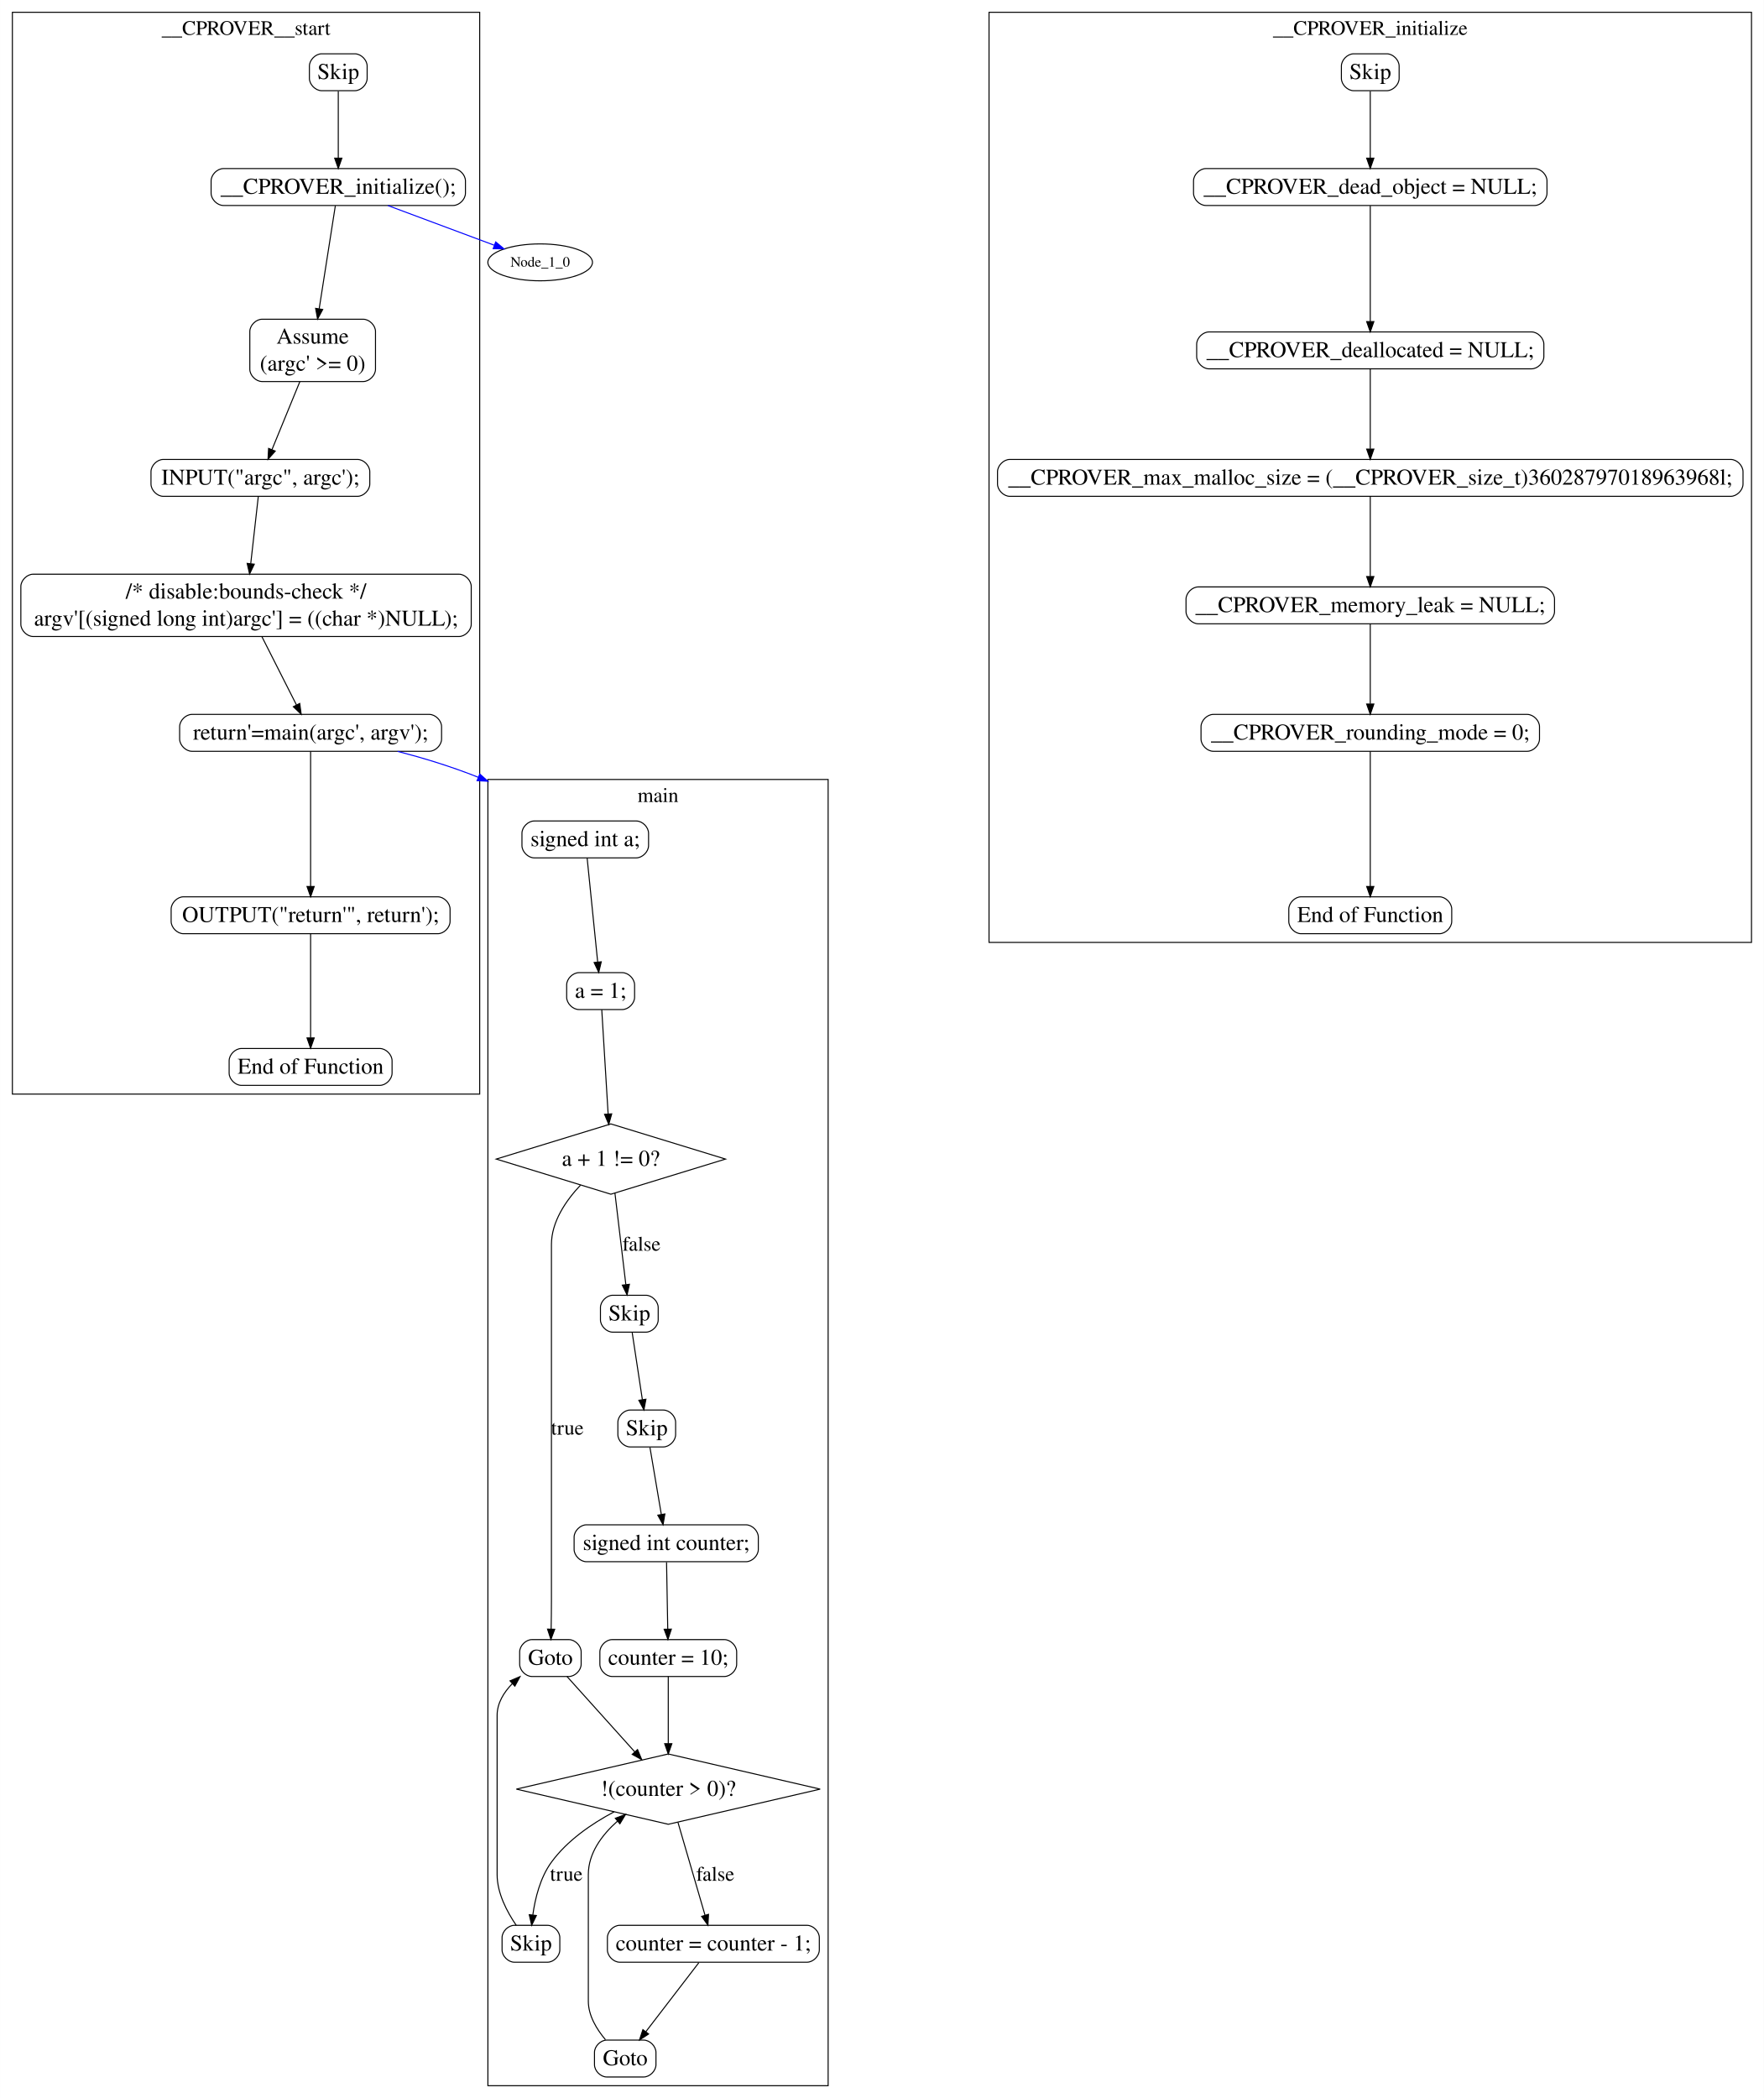
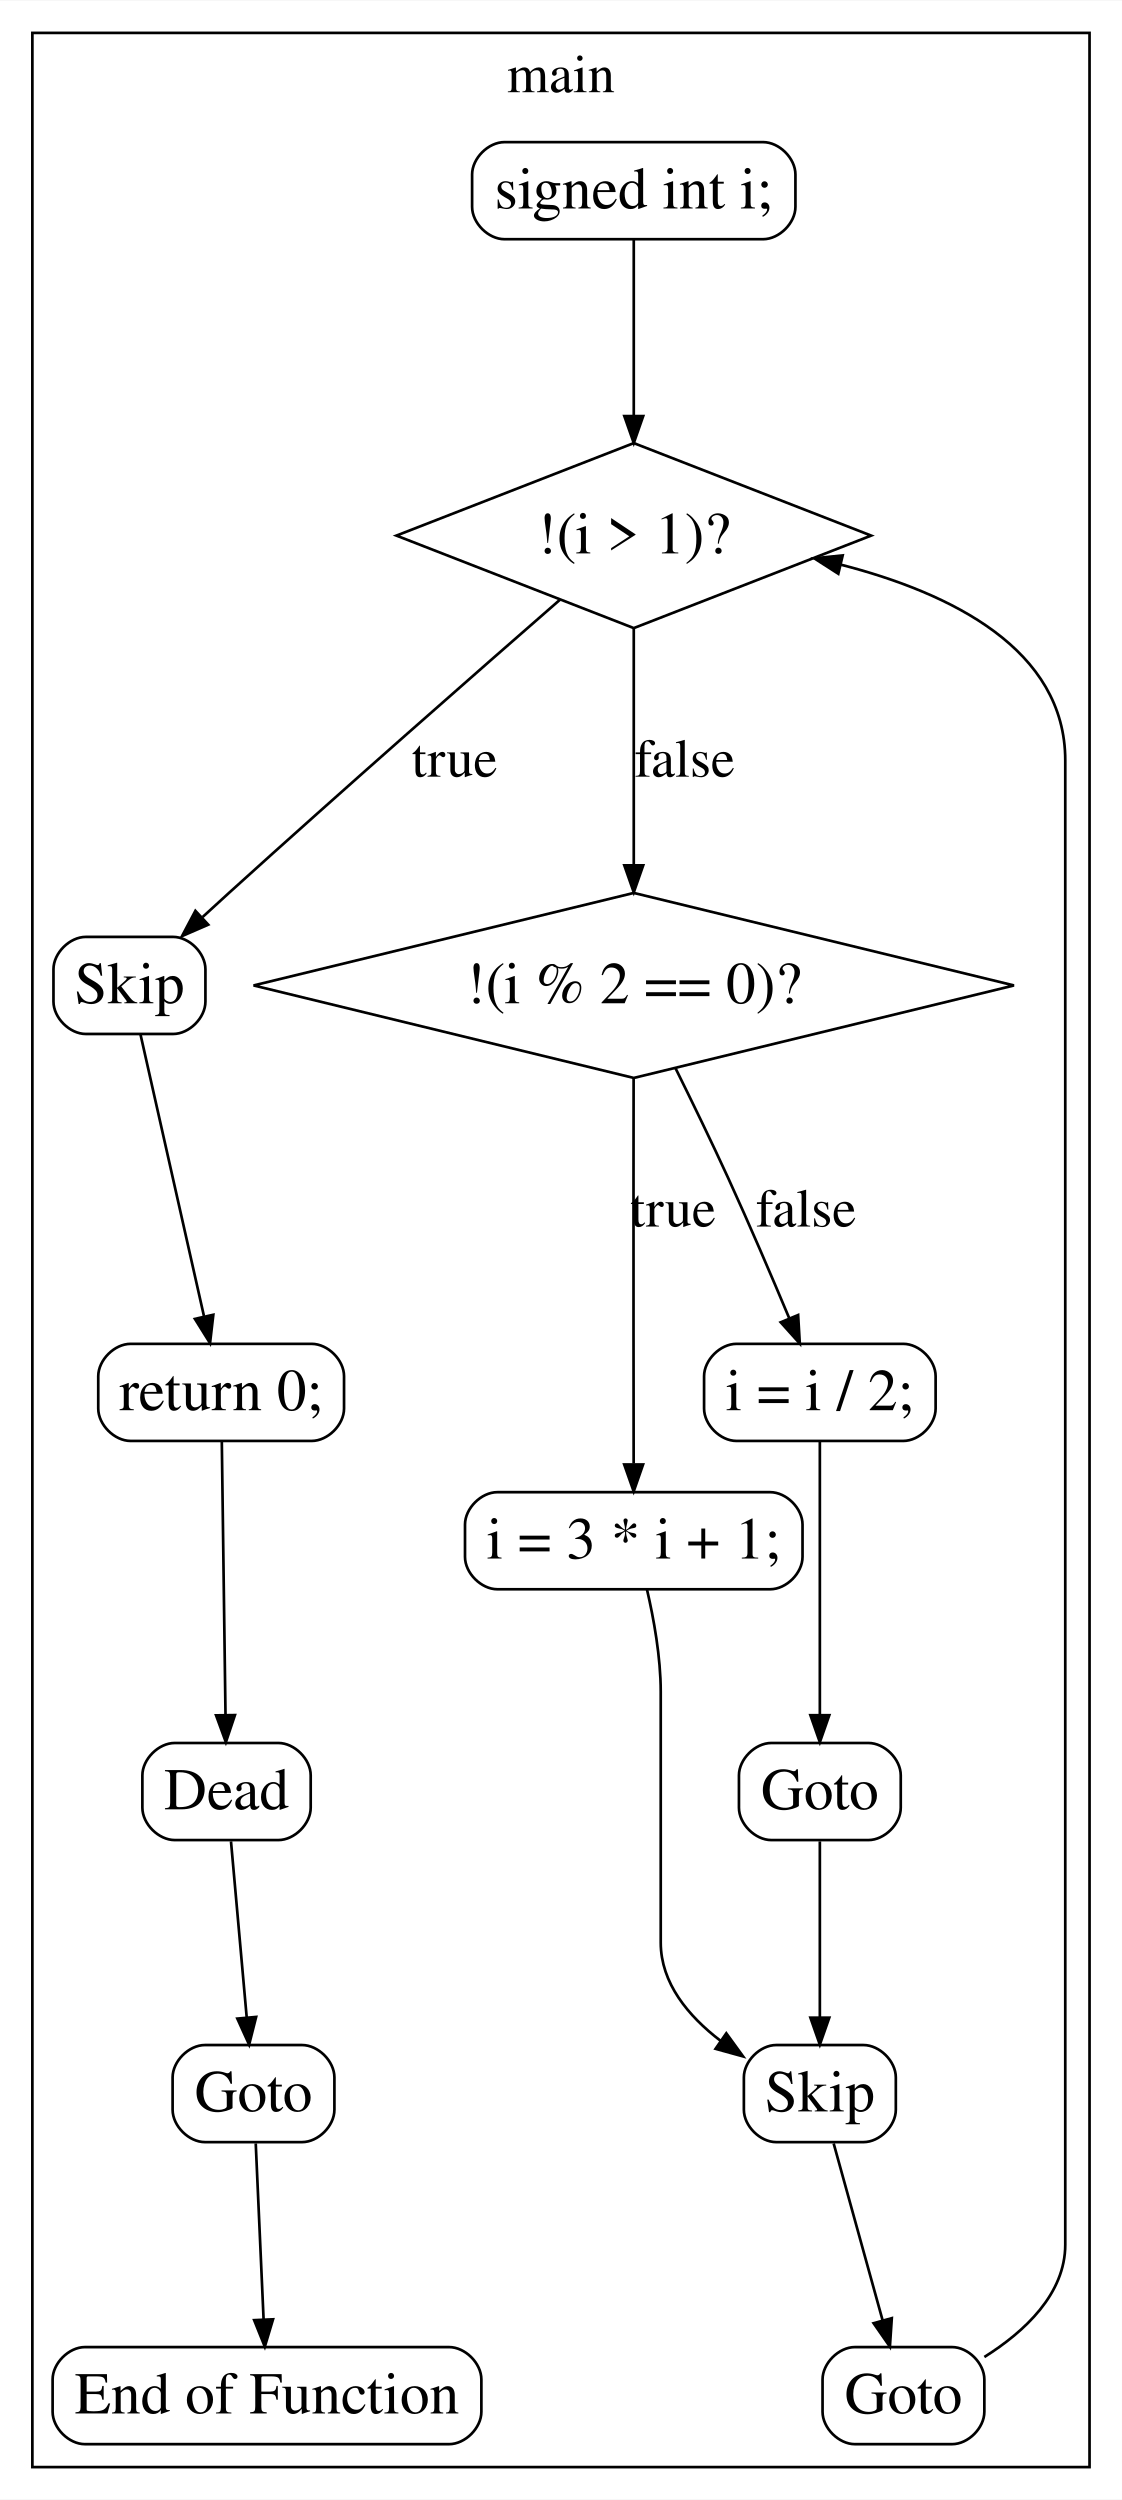
- <svg xmlns="http://www.w3.org/2000/svg" width="1721pt" height="2047pt" viewBox="0.00 0.00 1721.00 2047.20">
-   <g id="graph0" class="graph" transform="scale(1 1) rotate(0) translate(4 2043.2)">
-     <polygon fill="#ffffff" stroke="transparent" points="-4,4 -4,-2043.2 1717,-2043.2 1717,4 -4,4" />
+ <svg xmlns="http://www.w3.org/2000/svg" width="416pt" height="927pt" viewBox="0.00 0.00 416.00 926.60">
+   <g id="graph0" class="graph" transform="scale(1 1) rotate(0) translate(4 922.6)">
+     <polygon fill="#ffffff" stroke="transparent" points="-4,4 -4,-922.6 412,-922.6 412,4 -4,4" />
    <g id="clust1" class="cluster">
-       <polygon fill="none" stroke="#000000" points="472,-8 472,-1282.6 804,-1282.6 804,-8 472,-8" />
-       <text text-anchor="middle" x="638" y="-1260.6" font-family="Times,serif" font-size="20.00" fill="#000000">main</text>
-     </g>
-     <g id="clust2" class="cluster">
-       <polygon fill="none" stroke="#000000" points="961,-1123.6 961,-2031.2 1705,-2031.2 1705,-1123.6 961,-1123.6" />
-       <text text-anchor="middle" x="1333" y="-2009.2" font-family="Times,serif" font-size="20.00" fill="#000000">__CPROVER_initialize</text>
-     </g>
-     <g id="clust3" class="cluster">
-       <polygon fill="none" stroke="#000000" points="8,-975.6 8,-2031.2 464,-2031.2 464,-975.6 8,-975.6" />
-       <text text-anchor="middle" x="236" y="-2009.2" font-family="Times,serif" font-size="20.00" fill="#000000">__CPROVER__start</text>
+       <polygon fill="none" stroke="#000000" points="8,-8 8,-910.6 400,-910.6 400,-8 8,-8" />
+       <text text-anchor="middle" x="204" y="-888.6" font-family="Times,serif" font-size="20.00" fill="#000000">main</text>
    </g>
    <g id="node1" class="node">
-       <path fill="none" stroke="#000000" d="M517.229,-1206.1C517.229,-1206.1 616.771,-1206.1 616.771,-1206.1 622.771,-1206.1 628.771,-1212.1 628.771,-1218.1 628.771,-1218.1 628.771,-1230.1 628.771,-1230.1 628.771,-1236.1 622.771,-1242.1 616.771,-1242.1 616.771,-1242.1 517.229,-1242.1 517.229,-1242.1 511.229,-1242.1 505.229,-1236.1 505.229,-1230.1 505.229,-1230.1 505.229,-1218.1 505.229,-1218.1 505.229,-1212.1 511.229,-1206.1 517.229,-1206.1" />
-       <text text-anchor="middle" x="567" y="-1217.5" font-family="Times,serif" font-size="22.00" fill="#000000">signed int a;</text>
+       <path fill="none" stroke="#000000" d="M183.055,-834.1C183.055,-834.1 278.945,-834.1 278.945,-834.1 284.945,-834.1 290.945,-840.1 290.945,-846.1 290.945,-846.1 290.945,-858.1 290.945,-858.1 290.945,-864.1 284.945,-870.1 278.945,-870.1 278.945,-870.1 183.055,-870.1 183.055,-870.1 177.055,-870.1 171.055,-864.1 171.055,-858.1 171.055,-858.1 171.055,-846.1 171.055,-846.1 171.055,-840.1 177.055,-834.1 183.055,-834.1" />
+       <text text-anchor="middle" x="231" y="-845.5" font-family="Times,serif" font-size="22.00" fill="#000000">signed int i;</text>
    </g>
    <g id="node2" class="node">
-       <path fill="none" stroke="#000000" d="M560.857,-1058.1C560.857,-1058.1 603.143,-1058.1 603.143,-1058.1 609.143,-1058.1 615.143,-1064.1 615.143,-1070.1 615.143,-1070.1 615.143,-1082.1 615.143,-1082.1 615.143,-1088.1 609.143,-1094.1 603.143,-1094.1 603.143,-1094.1 560.857,-1094.1 560.857,-1094.1 554.857,-1094.1 548.857,-1088.1 548.857,-1082.1 548.857,-1082.1 548.857,-1070.1 548.857,-1070.1 548.857,-1064.1 554.857,-1058.1 560.857,-1058.1" />
-       <text text-anchor="middle" x="582" y="-1069.5" font-family="Times,serif" font-size="22.00" fill="#000000">a = 1;</text>
+       <polygon fill="none" stroke="#000000" points="231,-758.5 142.986,-724.2 231,-689.9 319.014,-724.2 231,-758.5" />
+       <text text-anchor="middle" x="231" y="-717.6" font-family="Times,serif" font-size="22.00" fill="#000000">!(i &gt; 1)?</text>
    </g>
    <g id="edge1" class="edge">
-       <path fill="none" stroke="#000000" d="M568.839,-1205.952C571.403,-1180.654 576.078,-1134.534 579.11,-1104.617" />
-       <polygon fill="#000000" stroke="#000000" points="582.619,-1104.698 580.146,-1094.396 575.655,-1103.992 582.619,-1104.698" />
+       <path fill="none" stroke="#000000" d="M231,-834.046C231,-817.088 231,-791.028 231,-768.546" />
+       <polygon fill="#000000" stroke="#000000" points="234.5,-768.514 231,-758.514 227.5,-768.514 234.5,-768.514" />
    </g>
    <g id="node3" class="node">
-       <polygon fill="none" stroke="#000000" points="592,-946.5 480.166,-912.2 592,-877.9 703.834,-912.2 592,-946.5" />
-       <text text-anchor="middle" x="592" y="-905.6" font-family="Times,serif" font-size="22.00" fill="#000000">a + 1 != 0?</text>
+       <path fill="none" stroke="#000000" d="M27.828,-539.4C27.828,-539.4 60.172,-539.4 60.172,-539.4 66.172,-539.4 72.172,-545.4 72.172,-551.4 72.172,-551.4 72.172,-563.4 72.172,-563.4 72.172,-569.4 66.172,-575.4 60.172,-575.4 60.172,-575.4 27.828,-575.4 27.828,-575.4 21.828,-575.4 15.828,-569.4 15.828,-563.4 15.828,-563.4 15.828,-551.4 15.828,-551.4 15.828,-545.4 21.828,-539.4 27.828,-539.4" />
+       <text text-anchor="middle" x="44" y="-550.8" font-family="Times,serif" font-size="22.00" fill="#000000">Skip</text>
    </g>
    <g id="edge2" class="edge">
-       <path fill="none" stroke="#000000" d="M583.108,-1057.934C584.591,-1033.642 587.266,-989.782 589.297,-956.503" />
-       <polygon fill="#000000" stroke="#000000" points="592.816,-956.303 589.931,-946.109 585.828,-955.877 592.816,-956.303" />
+       <path fill="none" stroke="#000000" d="M203.715,-700.491C173.51,-674.158 123.475,-630.279 81,-591.8 77.782,-588.885 74.426,-585.811 71.104,-582.749" />
+       <polygon fill="#000000" stroke="#000000" points="73.214,-579.933 63.499,-575.705 68.457,-585.068 73.214,-579.933" />
+       <text text-anchor="middle" x="164.547" y="-634.8" font-family="Times,serif" font-size="20.00" fill="#000000">true</text>
    </g>
    <g id="node4" class="node">
-       <path fill="none" stroke="#000000" d="M515.002,-407.3C515.002,-407.3 550.998,-407.3 550.998,-407.3 556.998,-407.3 562.998,-413.3 562.998,-419.3 562.998,-419.3 562.998,-431.3 562.998,-431.3 562.998,-437.3 556.998,-443.3 550.998,-443.3 550.998,-443.3 515.002,-443.3 515.002,-443.3 509.002,-443.3 503.002,-437.3 503.002,-431.3 503.002,-431.3 503.002,-419.3 503.002,-419.3 503.002,-413.3 509.002,-407.3 515.002,-407.3" />
-       <text text-anchor="middle" x="533" y="-418.7" font-family="Times,serif" font-size="22.00" fill="#000000">Goto</text>
+       <polygon fill="none" stroke="#000000" points="231,-591.7 90.027,-557.4 231,-523.1 371.973,-557.4 231,-591.7" />
+       <text text-anchor="middle" x="231" y="-550.8" font-family="Times,serif" font-size="22.00" fill="#000000">!(i % 2 == 0)?</text>
    </g>
    <g id="edge3" class="edge">
-       <path fill="none" stroke="#000000" d="M562.32,-886.714C548.05,-871.572 534,-851.022 534,-828.8 534,-828.8 534,-828.8 534,-481.3 534,-472.313 533.87,-462.516 533.703,-453.666" />
-       <polygon fill="#000000" stroke="#000000" points="537.198,-453.381 533.488,-443.457 530.199,-453.529 537.198,-453.381" />
-       <text text-anchor="middle" x="549.547" y="-643.3" font-family="Times,serif" font-size="20.00" fill="#000000">true</text>
+       <path fill="none" stroke="#000000" d="M231,-689.639C231,-664.255 231,-629.551 231,-602.064" />
+       <polygon fill="#000000" stroke="#000000" points="234.5,-601.917 231,-591.917 227.5,-601.917 234.5,-601.917" />
+       <text text-anchor="middle" x="249.875" y="-634.8" font-family="Times,serif" font-size="20.00" fill="#000000">false</text>
    </g>
    <g id="node5" class="node">
-       <path fill="none" stroke="#000000" d="M593.828,-743.3C593.828,-743.3 626.172,-743.3 626.172,-743.3 632.172,-743.3 638.172,-749.3 638.172,-755.3 638.172,-755.3 638.172,-767.3 638.172,-767.3 638.172,-773.3 632.172,-779.3 626.172,-779.3 626.172,-779.3 593.828,-779.3 593.828,-779.3 587.828,-779.3 581.828,-773.3 581.828,-767.3 581.828,-767.3 581.828,-755.3 581.828,-755.3 581.828,-749.3 587.828,-743.3 593.828,-743.3" />
-       <text text-anchor="middle" x="610" y="-754.7" font-family="Times,serif" font-size="22.00" fill="#000000">Skip</text>
+       <path fill="none" stroke="#000000" d="M44.429,-388.5C44.429,-388.5 111.57,-388.5 111.57,-388.5 117.57,-388.5 123.57,-394.5 123.57,-400.5 123.57,-400.5 123.57,-412.5 123.57,-412.5 123.57,-418.5 117.57,-424.5 111.57,-424.5 111.57,-424.5 44.429,-424.5 44.429,-424.5 38.429,-424.5 32.429,-418.5 32.429,-412.5 32.429,-412.5 32.429,-400.5 32.429,-400.5 32.429,-394.5 38.429,-388.5 44.429,-388.5" />
+       <text text-anchor="middle" x="78" y="-399.9" font-family="Times,serif" font-size="22.00" fill="#000000">return 0;</text>
    </g>
    <g id="edge4" class="edge">
-       <path fill="none" stroke="#000000" d="M595.95,-879.084C599.138,-852.363 603.574,-815.167 606.604,-789.769" />
-       <polygon fill="#000000" stroke="#000000" points="610.099,-790.015 607.809,-779.671 603.149,-789.186 610.099,-790.015" />
-       <text text-anchor="middle" x="621.875" y="-822.8" font-family="Times,serif" font-size="20.00" fill="#000000">false</text>
+       <path fill="none" stroke="#000000" d="M48.101,-539.198C53.947,-513.253 64.729,-465.4 71.623,-434.805" />
+       <polygon fill="#000000" stroke="#000000" points="75.1,-435.291 73.884,-424.767 68.272,-433.753 75.1,-435.291" />
    </g>
    <g id="node6" class="node">
-       <polygon fill="none" stroke="#000000" points="648,-331.7 499.776,-297.4 648,-263.1 796.225,-297.4 648,-331.7" />
-       <text text-anchor="middle" x="648" y="-290.8" font-family="Times,serif" font-size="22.00" fill="#000000">!(counter &gt; 0)?</text>
+       <path fill="none" stroke="#000000" d="M180.423,-333.5C180.423,-333.5 281.577,-333.5 281.577,-333.5 287.577,-333.5 293.577,-339.5 293.577,-345.5 293.577,-345.5 293.577,-357.5 293.577,-357.5 293.577,-363.5 287.577,-369.5 281.577,-369.5 281.577,-369.5 180.423,-369.5 180.423,-369.5 174.423,-369.5 168.423,-363.5 168.423,-357.5 168.423,-357.5 168.423,-345.5 168.423,-345.5 168.423,-339.5 174.423,-333.5 180.423,-333.5" />
+       <text text-anchor="middle" x="231" y="-344.9" font-family="Times,serif" font-size="22.00" fill="#000000">i = 3 * i + 1;</text>
    </g>
    <g id="edge5" class="edge">
-       <path fill="none" stroke="#000000" d="M549.233,-407.246C566.328,-388.233 593.71,-357.78 615.311,-333.756" />
-       <polygon fill="#000000" stroke="#000000" points="618.018,-335.98 622.101,-326.204 612.812,-331.3 618.018,-335.98" />
+       <path fill="none" stroke="#000000" d="M230.945,-522.899C230.929,-511.187 230.914,-498.024 230.906,-486 230.882,-449.469 230.922,-407.357 230.958,-380.128" />
+       <polygon fill="#000000" stroke="#000000" points="234.458,-379.779 230.971,-369.774 227.458,-379.769 234.458,-379.779" />
+       <text text-anchor="middle" x="245.547" y="-468" font-family="Times,serif" font-size="20.00" fill="#000000">true</text>
    </g>
    <g id="node7" class="node">
-       <path fill="none" stroke="#000000" d="M610.828,-631.3C610.828,-631.3 643.172,-631.3 643.172,-631.3 649.172,-631.3 655.172,-637.3 655.172,-643.3 655.172,-643.3 655.172,-655.3 655.172,-655.3 655.172,-661.3 649.172,-667.3 643.172,-667.3 643.172,-667.3 610.828,-667.3 610.828,-667.3 604.828,-667.3 598.828,-661.3 598.828,-655.3 598.828,-655.3 598.828,-643.3 598.828,-643.3 598.828,-637.3 604.828,-631.3 610.828,-631.3" />
-       <text text-anchor="middle" x="627" y="-642.7" font-family="Times,serif" font-size="22.00" fill="#000000">Skip</text>
+       <path fill="none" stroke="#000000" d="M269.07,-388.5C269.07,-388.5 330.93,-388.5 330.93,-388.5 336.93,-388.5 342.93,-394.5 342.93,-400.5 342.93,-400.5 342.93,-412.5 342.93,-412.5 342.93,-418.5 336.93,-424.5 330.93,-424.5 330.93,-424.5 269.07,-424.5 269.07,-424.5 263.07,-424.5 257.07,-418.5 257.07,-412.5 257.07,-412.5 257.07,-400.5 257.07,-400.5 257.07,-394.5 263.07,-388.5 269.07,-388.5" />
+       <text text-anchor="middle" x="300" y="-399.9" font-family="Times,serif" font-size="22.00" fill="#000000">i = i / 2;</text>
    </g>
    <g id="edge6" class="edge">
-       <path fill="none" stroke="#000000" d="M612.807,-742.806C615.505,-725.028 619.62,-697.918 622.726,-677.459" />
-       <polygon fill="#000000" stroke="#000000" points="626.205,-677.862 624.245,-667.45 619.284,-676.812 626.205,-677.862" />
+       <path fill="none" stroke="#000000" d="M246.511,-526.639C252.718,-514.103 259.843,-499.427 266,-486 273.853,-468.874 282.178,-449.432 288.625,-434.062" />
+       <polygon fill="#000000" stroke="#000000" points="291.946,-435.19 292.566,-424.614 285.486,-432.495 291.946,-435.19" />
+       <text text-anchor="middle" x="294.875" y="-468" font-family="Times,serif" font-size="20.00" fill="#000000">false</text>
    </g>
    <g id="node8" class="node">
-       <path fill="none" stroke="#000000" d="M497.828,-128.5C497.828,-128.5 530.172,-128.5 530.172,-128.5 536.172,-128.5 542.172,-134.5 542.172,-140.5 542.172,-140.5 542.172,-152.5 542.172,-152.5 542.172,-158.5 536.172,-164.5 530.172,-164.5 530.172,-164.5 497.828,-164.5 497.828,-164.5 491.828,-164.5 485.828,-158.5 485.828,-152.5 485.828,-152.5 485.828,-140.5 485.828,-140.5 485.828,-134.5 491.828,-128.5 497.828,-128.5" />
-       <text text-anchor="middle" x="514" y="-139.9" font-family="Times,serif" font-size="22.00" fill="#000000">Skip</text>
+       <path fill="none" stroke="#000000" d="M60.793,-240.5C60.793,-240.5 99.207,-240.5 99.207,-240.5 105.207,-240.5 111.207,-246.5 111.207,-252.5 111.207,-252.5 111.207,-264.5 111.207,-264.5 111.207,-270.5 105.207,-276.5 99.207,-276.5 99.207,-276.5 60.793,-276.5 60.793,-276.5 54.793,-276.5 48.793,-270.5 48.793,-264.5 48.793,-264.5 48.793,-252.5 48.793,-252.5 48.793,-246.5 54.793,-240.5 60.793,-240.5" />
+       <text text-anchor="middle" x="80" y="-251.9" font-family="Times,serif" font-size="22.00" fill="#000000">Dead</text>
    </g>
    <g id="edge7" class="edge">
-       <path fill="none" stroke="#000000" d="M595.21,-275.292C573.266,-263.628 549.361,-247.265 533.906,-226 523.064,-211.083 518.098,-190.892 515.837,-174.592" />
-       <polygon fill="#000000" stroke="#000000" points="519.302,-174.083 514.707,-164.536 512.346,-174.865 519.302,-174.083" />
-       <text text-anchor="middle" x="548.547" y="-208" font-family="Times,serif" font-size="20.00" fill="#000000">true</text>
+       <path fill="none" stroke="#000000" d="M78.245,-388.352C78.587,-363.054 79.21,-316.934 79.615,-287.017" />
+       <polygon fill="#000000" stroke="#000000" points="83.117,-286.843 79.753,-276.796 76.118,-286.748 83.117,-286.843" />
    </g>
    <g id="node9" class="node">
-       <path fill="none" stroke="#000000" d="M600.609,-128.5C600.609,-128.5 783.391,-128.5 783.391,-128.5 789.391,-128.5 795.391,-134.5 795.391,-140.5 795.391,-140.5 795.391,-152.5 795.391,-152.5 795.391,-158.5 789.391,-164.5 783.391,-164.5 783.391,-164.5 600.609,-164.5 600.609,-164.5 594.609,-164.5 588.609,-158.5 588.609,-152.5 588.609,-152.5 588.609,-140.5 588.609,-140.5 588.609,-134.5 594.609,-128.5 600.609,-128.5" />
-       <text text-anchor="middle" x="692" y="-139.9" font-family="Times,serif" font-size="22.00" fill="#000000">counter = counter - 1;</text>
+       <path fill="none" stroke="#000000" d="M283.828,-128.5C283.828,-128.5 316.172,-128.5 316.172,-128.5 322.172,-128.5 328.172,-134.5 328.172,-140.5 328.172,-140.5 328.172,-152.5 328.172,-152.5 328.172,-158.5 322.172,-164.5 316.172,-164.5 316.172,-164.5 283.828,-164.5 283.828,-164.5 277.828,-164.5 271.828,-158.5 271.828,-152.5 271.828,-152.5 271.828,-140.5 271.828,-140.5 271.828,-134.5 277.828,-128.5 283.828,-128.5" />
+       <text text-anchor="middle" x="300" y="-139.9" font-family="Times,serif" font-size="22.00" fill="#000000">Skip</text>
    </g>
    <g id="edge8" class="edge">
-       <path fill="none" stroke="#000000" d="M657.439,-265.028C665.296,-238.084 676.366,-200.117 683.843,-174.474" />
-       <polygon fill="#000000" stroke="#000000" points="687.272,-175.218 686.711,-164.638 680.552,-173.258 687.272,-175.218" />
-       <text text-anchor="middle" x="693.875" y="-208" font-family="Times,serif" font-size="20.00" fill="#000000">false</text>
+       <path fill="none" stroke="#000000" d="M235.883,-333.487C238.421,-322.579 241,-308.339 241,-295.5 241,-295.5 241,-295.5 241,-202.5 241,-187.469 251.199,-175.256 263.116,-166.117" />
+       <polygon fill="#000000" stroke="#000000" points="265.31,-168.855 271.537,-160.283 261.324,-163.101 265.31,-168.855" />
    </g>
    <g id="node10" class="node">
-       <path fill="none" stroke="#000000" d="M568.127,-519.3C568.127,-519.3 723.873,-519.3 723.873,-519.3 729.873,-519.3 735.873,-525.3 735.873,-531.3 735.873,-531.3 735.873,-543.3 735.873,-543.3 735.873,-549.3 729.873,-555.3 723.873,-555.3 723.873,-555.3 568.127,-555.3 568.127,-555.3 562.127,-555.3 556.127,-549.3 556.127,-543.3 556.127,-543.3 556.127,-531.3 556.127,-531.3 556.127,-525.3 562.127,-519.3 568.127,-519.3" />
-       <text text-anchor="middle" x="646" y="-530.7" font-family="Times,serif" font-size="22.00" fill="#000000">signed int counter;</text>
+       <path fill="none" stroke="#000000" d="M282.002,-240.5C282.002,-240.5 317.998,-240.5 317.998,-240.5 323.998,-240.5 329.998,-246.5 329.998,-252.5 329.998,-252.5 329.998,-264.5 329.998,-264.5 329.998,-270.5 323.998,-276.5 317.998,-276.5 317.998,-276.5 282.002,-276.5 282.002,-276.5 276.002,-276.5 270.002,-270.5 270.002,-264.5 270.002,-264.5 270.002,-252.5 270.002,-252.5 270.002,-246.5 276.002,-240.5 282.002,-240.5" />
+       <text text-anchor="middle" x="300" y="-251.9" font-family="Times,serif" font-size="22.00" fill="#000000">Goto</text>
    </g>
    <g id="edge9" class="edge">
-       <path fill="none" stroke="#000000" d="M630.138,-630.806C633.153,-613.028 637.752,-585.918 641.223,-565.459" />
-       <polygon fill="#000000" stroke="#000000" points="644.699,-565.895 642.921,-555.45 637.798,-564.724 644.699,-565.895" />
+       <path fill="none" stroke="#000000" d="M300,-388.352C300,-363.054 300,-316.934 300,-287.017" />
+       <polygon fill="#000000" stroke="#000000" points="303.5,-286.796 300,-276.796 296.5,-286.796 303.5,-286.796" />
+     </g>
+     <g id="node11" class="node">
+       <path fill="none" stroke="#000000" d="M72.002,-128.5C72.002,-128.5 107.998,-128.5 107.998,-128.5 113.998,-128.5 119.998,-134.5 119.998,-140.5 119.998,-140.5 119.998,-152.5 119.998,-152.5 119.998,-158.5 113.998,-164.5 107.998,-164.5 107.998,-164.5 72.002,-164.5 72.002,-164.5 66.002,-164.5 60.002,-158.5 60.002,-152.5 60.002,-152.5 60.002,-140.5 60.002,-140.5 60.002,-134.5 66.002,-128.5 72.002,-128.5" />
+       <text text-anchor="middle" x="90" y="-139.9" font-family="Times,serif" font-size="22.00" fill="#000000">Goto</text>
    </g>
    <g id="edge10" class="edge">
-       <path fill="none" stroke="#000000" d="M499.622,-164.548C490.729,-177.527 481,-195.869 481,-214 481,-369.3 481,-369.3 481,-369.3 481,-381.324 487.517,-391.852 495.936,-400.438" />
-       <polygon fill="#000000" stroke="#000000" points="493.601,-403.045 503.354,-407.182 498.31,-397.865 493.601,-403.045" />
+       <path fill="none" stroke="#000000" d="M81.651,-240.006C83.239,-222.228 85.659,-195.118 87.486,-174.659" />
+       <polygon fill="#000000" stroke="#000000" points="90.976,-174.922 88.379,-164.65 84.004,-174.299 90.976,-174.922" />
    </g>
-     <g id="node11" class="node">
-       <path fill="none" stroke="#000000" d="M588.002,-16.5C588.002,-16.5 623.998,-16.5 623.998,-16.5 629.998,-16.5 635.998,-22.5 635.998,-28.5 635.998,-28.5 635.998,-40.5 635.998,-40.5 635.998,-46.5 629.998,-52.5 623.998,-52.5 623.998,-52.5 588.002,-52.5 588.002,-52.5 582.002,-52.5 576.002,-46.5 576.002,-40.5 576.002,-40.5 576.002,-28.5 576.002,-28.5 576.002,-22.5 582.002,-16.5 588.002,-16.5" />
-       <text text-anchor="middle" x="606" y="-27.9" font-family="Times,serif" font-size="22.00" fill="#000000">Goto</text>
+     <g id="node12" class="node">
+       <path fill="none" stroke="#000000" d="M313.002,-16.5C313.002,-16.5 348.998,-16.5 348.998,-16.5 354.998,-16.5 360.998,-22.5 360.998,-28.5 360.998,-28.5 360.998,-40.5 360.998,-40.5 360.998,-46.5 354.998,-52.5 348.998,-52.5 348.998,-52.5 313.002,-52.5 313.002,-52.5 307.002,-52.5 301.002,-46.5 301.002,-40.5 301.002,-40.5 301.002,-28.5 301.002,-28.5 301.002,-22.5 307.002,-16.5 313.002,-16.5" />
+       <text text-anchor="middle" x="331" y="-27.9" font-family="Times,serif" font-size="22.00" fill="#000000">Goto</text>
    </g>
    <g id="edge11" class="edge">
-       <path fill="none" stroke="#000000" d="M677.799,-128.006C663.71,-109.657 641.988,-81.368 626.125,-60.709" />
-       <polygon fill="#000000" stroke="#000000" points="628.803,-58.45 619.937,-52.65 623.251,-62.714 628.803,-58.45" />
-     </g>
-     <g id="node12" class="node">
-       <path fill="none" stroke="#000000" d="M593.256,-407.3C593.256,-407.3 702.744,-407.3 702.744,-407.3 708.744,-407.3 714.744,-413.3 714.744,-419.3 714.744,-419.3 714.744,-431.3 714.744,-431.3 714.744,-437.3 708.744,-443.3 702.744,-443.3 702.744,-443.3 593.256,-443.3 593.256,-443.3 587.256,-443.3 581.256,-437.3 581.256,-431.3 581.256,-431.3 581.256,-419.3 581.256,-419.3 581.256,-413.3 587.256,-407.3 593.256,-407.3" />
-       <text text-anchor="middle" x="648" y="-418.7" font-family="Times,serif" font-size="22.00" fill="#000000">counter = 10;</text>
+       <path fill="none" stroke="#000000" d="M305.119,-128.006C310.062,-110.147 317.612,-82.87 323.284,-62.377" />
+       <polygon fill="#000000" stroke="#000000" points="326.682,-63.222 325.976,-52.65 319.935,-61.354 326.682,-63.222" />
    </g>
    <g id="edge12" class="edge">
-       <path fill="none" stroke="#000000" d="M646.33,-518.806C646.648,-501.028 647.132,-473.918 647.497,-453.459" />
-       <polygon fill="#000000" stroke="#000000" points="650.997,-453.511 647.676,-443.45 643.998,-453.386 650.997,-453.511" />
+       <path fill="none" stroke="#000000" d="M300,-240.006C300,-222.228 300,-195.118 300,-174.659" />
+       <polygon fill="#000000" stroke="#000000" points="303.5,-174.65 300,-164.65 296.5,-174.65 303.5,-174.65" />
+     </g>
+     <g id="node13" class="node">
+       <path fill="none" stroke="#000000" d="M27.507,-16.5C27.507,-16.5 162.493,-16.5 162.493,-16.5 168.493,-16.5 174.493,-22.5 174.493,-28.5 174.493,-28.5 174.493,-40.5 174.493,-40.5 174.493,-46.5 168.493,-52.5 162.493,-52.5 162.493,-52.5 27.507,-52.5 27.507,-52.5 21.507,-52.5 15.507,-46.5 15.507,-40.5 15.507,-40.5 15.507,-28.5 15.507,-28.5 15.507,-22.5 21.507,-16.5 27.507,-16.5" />
+       <text text-anchor="middle" x="95" y="-27.9" font-family="Times,serif" font-size="22.00" fill="#000000">End of Function</text>
    </g>
    <g id="edge13" class="edge">
-       <path fill="none" stroke="#000000" d="M586.735,-52.877C578.176,-63.02 570,-76.399 570,-90.5 570,-214 570,-214 570,-214 570,-234.785 583.083,-252.534 598.532,-266.247" />
-       <polygon fill="#000000" stroke="#000000" points="596.327,-268.965 606.26,-272.65 600.793,-263.575 596.327,-268.965" />
+       <path fill="none" stroke="#000000" d="M90.826,-128.006C91.619,-110.228 92.829,-83.118 93.743,-62.659" />
+       <polygon fill="#000000" stroke="#000000" points="97.24,-62.797 94.19,-52.65 90.247,-62.484 97.24,-62.797" />
    </g>
    <g id="edge14" class="edge">
-       <path fill="none" stroke="#000000" d="M648,-407.246C648,-390.288 648,-364.228 648,-341.746" />
-       <polygon fill="#000000" stroke="#000000" points="651.5,-341.714 648,-331.714 644.5,-341.714 651.5,-341.714" />
-     </g>
-     <g id="node13" class="node">
-       <path fill="none" stroke="#000000" d="M1316.828,-1954.7C1316.828,-1954.7 1349.172,-1954.7 1349.172,-1954.7 1355.172,-1954.7 1361.172,-1960.7 1361.172,-1966.7 1361.172,-1966.7 1361.172,-1978.7 1361.172,-1978.7 1361.172,-1984.7 1355.172,-1990.7 1349.172,-1990.7 1349.172,-1990.7 1316.828,-1990.7 1316.828,-1990.7 1310.828,-1990.7 1304.828,-1984.7 1304.828,-1978.7 1304.828,-1978.7 1304.828,-1966.7 1304.828,-1966.7 1304.828,-1960.7 1310.828,-1954.7 1316.828,-1954.7" />
-       <text text-anchor="middle" x="1333" y="-1966.1" font-family="Times,serif" font-size="22.00" fill="#000000">Skip</text>
-     </g>
-     <g id="node14" class="node">
-       <path fill="none" stroke="#000000" d="M1172.549,-1842.7C1172.549,-1842.7 1493.451,-1842.7 1493.451,-1842.7 1499.451,-1842.7 1505.451,-1848.7 1505.451,-1854.7 1505.451,-1854.7 1505.451,-1866.7 1505.451,-1866.7 1505.451,-1872.7 1499.451,-1878.7 1493.451,-1878.7 1493.451,-1878.7 1172.549,-1878.7 1172.549,-1878.7 1166.549,-1878.7 1160.549,-1872.7 1160.549,-1866.7 1160.549,-1866.7 1160.549,-1854.7 1160.549,-1854.7 1160.549,-1848.7 1166.549,-1842.7 1172.549,-1842.7" />
-       <text text-anchor="middle" x="1333" y="-1854.1" font-family="Times,serif" font-size="22.00" fill="#000000">__CPROVER_dead_object = NULL;</text>
-     </g>
-     <g id="edge15" class="edge">
-       <path fill="none" stroke="#000000" d="M1333,-1954.206C1333,-1936.428 1333,-1909.318 1333,-1888.859" />
-       <polygon fill="#000000" stroke="#000000" points="1336.5,-1888.85 1333,-1878.85 1329.5,-1888.85 1336.5,-1888.85" />
-     </g>
-     <g id="node15" class="node">
-       <path fill="none" stroke="#000000" d="M1175.609,-1683.3C1175.609,-1683.3 1490.391,-1683.3 1490.391,-1683.3 1496.391,-1683.3 1502.391,-1689.3 1502.391,-1695.3 1502.391,-1695.3 1502.391,-1707.3 1502.391,-1707.3 1502.391,-1713.3 1496.391,-1719.3 1490.391,-1719.3 1490.391,-1719.3 1175.609,-1719.3 1175.609,-1719.3 1169.609,-1719.3 1163.609,-1713.3 1163.609,-1707.3 1163.609,-1707.3 1163.609,-1695.3 1163.609,-1695.3 1163.609,-1689.3 1169.609,-1683.3 1175.609,-1683.3" />
-       <text text-anchor="middle" x="1333" y="-1694.7" font-family="Times,serif" font-size="22.00" fill="#000000">__CPROVER_deallocated = NULL;</text>
-     </g>
-     <g id="edge16" class="edge">
-       <path fill="none" stroke="#000000" d="M1333,-1842.415C1333,-1814.79 1333,-1762.188 1333,-1729.594" />
-       <polygon fill="#000000" stroke="#000000" points="1336.5,-1729.372 1333,-1719.372 1329.5,-1729.372 1336.5,-1729.372" />
-     </g>
-     <g id="node16" class="node">
-       <path fill="none" stroke="#000000" d="M981.277,-1558.9C981.277,-1558.9 1684.724,-1558.9 1684.724,-1558.9 1690.724,-1558.9 1696.724,-1564.9 1696.724,-1570.9 1696.724,-1570.9 1696.724,-1582.9 1696.724,-1582.9 1696.724,-1588.9 1690.724,-1594.9 1684.724,-1594.9 1684.724,-1594.9 981.277,-1594.9 981.277,-1594.9 975.277,-1594.9 969.277,-1588.9 969.277,-1582.9 969.277,-1582.9 969.277,-1570.9 969.277,-1570.9 969.277,-1564.9 975.277,-1558.9 981.277,-1558.9" />
-       <text text-anchor="middle" x="1333" y="-1570.3" font-family="Times,serif" font-size="22.00" fill="#000000">__CPROVER_max_malloc_size = (__CPROVER_size_t)36028797018963968l;</text>
-     </g>
-     <g id="edge17" class="edge">
-       <path fill="none" stroke="#000000" d="M1333,-1683.211C1333,-1662.758 1333,-1629.195 1333,-1605.253" />
-       <polygon fill="#000000" stroke="#000000" points="1336.5,-1605.011 1333,-1595.011 1329.5,-1605.011 1336.5,-1605.011" />
-     </g>
-     <g id="node17" class="node">
-       <path fill="none" stroke="#000000" d="M1165.213,-1434.5C1165.213,-1434.5 1500.787,-1434.5 1500.787,-1434.5 1506.787,-1434.5 1512.787,-1440.5 1512.787,-1446.5 1512.787,-1446.5 1512.787,-1458.5 1512.787,-1458.5 1512.787,-1464.5 1506.787,-1470.5 1500.787,-1470.5 1500.787,-1470.5 1165.213,-1470.5 1165.213,-1470.5 1159.213,-1470.5 1153.213,-1464.5 1153.213,-1458.5 1153.213,-1458.5 1153.213,-1446.5 1153.213,-1446.5 1153.213,-1440.5 1159.213,-1434.5 1165.213,-1434.5" />
-       <text text-anchor="middle" x="1333" y="-1445.9" font-family="Times,serif" font-size="22.00" fill="#000000">__CPROVER_memory_leak = NULL;</text>
-     </g>
-     <g id="edge18" class="edge">
-       <path fill="none" stroke="#000000" d="M1333,-1558.811C1333,-1538.358 1333,-1504.795 1333,-1480.853" />
-       <polygon fill="#000000" stroke="#000000" points="1336.5,-1480.611 1333,-1470.611 1329.5,-1480.611 1336.5,-1480.611" />
-     </g>
-     <g id="node18" class="node">
-       <path fill="none" stroke="#000000" d="M1179.857,-1310.1C1179.857,-1310.1 1486.143,-1310.1 1486.143,-1310.1 1492.143,-1310.1 1498.143,-1316.1 1498.143,-1322.1 1498.143,-1322.1 1498.143,-1334.1 1498.143,-1334.1 1498.143,-1340.1 1492.143,-1346.1 1486.143,-1346.1 1486.143,-1346.1 1179.857,-1346.1 1179.857,-1346.1 1173.857,-1346.1 1167.857,-1340.1 1167.857,-1334.1 1167.857,-1334.1 1167.857,-1322.1 1167.857,-1322.1 1167.857,-1316.1 1173.857,-1310.1 1179.857,-1310.1" />
-       <text text-anchor="middle" x="1333" y="-1321.5" font-family="Times,serif" font-size="22.00" fill="#000000">__CPROVER_rounding_mode = 0;</text>
-     </g>
-     <g id="edge19" class="edge">
-       <path fill="none" stroke="#000000" d="M1333,-1434.411C1333,-1413.958 1333,-1380.395 1333,-1356.453" />
-       <polygon fill="#000000" stroke="#000000" points="1336.5,-1356.211 1333,-1346.211 1329.5,-1356.211 1336.5,-1356.211" />
-     </g>
-     <g id="node19" class="node">
-       <path fill="none" stroke="#000000" d="M1265.507,-1132.1C1265.507,-1132.1 1400.493,-1132.1 1400.493,-1132.1 1406.493,-1132.1 1412.493,-1138.1 1412.493,-1144.1 1412.493,-1144.1 1412.493,-1156.1 1412.493,-1156.1 1412.493,-1162.1 1406.493,-1168.1 1400.493,-1168.1 1400.493,-1168.1 1265.507,-1168.1 1265.507,-1168.1 1259.507,-1168.1 1253.507,-1162.1 1253.507,-1156.1 1253.507,-1156.1 1253.507,-1144.1 1253.507,-1144.1 1253.507,-1138.1 1259.507,-1132.1 1265.507,-1132.1" />
-       <text text-anchor="middle" x="1333" y="-1143.5" font-family="Times,serif" font-size="22.00" fill="#000000">End of Function</text>
-     </g>
-     <g id="edge20" class="edge">
-       <path fill="none" stroke="#000000" d="M1333,-1310.053C1333,-1279.002 1333,-1215.252 1333,-1178.298" />
-       <polygon fill="#000000" stroke="#000000" points="1336.5,-1178.195 1333,-1168.195 1329.5,-1178.195 1336.5,-1178.195" />
-     </g>
-     <g id="node20" class="node">
-       <path fill="none" stroke="#000000" d="M309.828,-1954.7C309.828,-1954.7 342.172,-1954.7 342.172,-1954.7 348.172,-1954.7 354.172,-1960.7 354.172,-1966.7 354.172,-1966.7 354.172,-1978.7 354.172,-1978.7 354.172,-1984.7 348.172,-1990.7 342.172,-1990.7 342.172,-1990.7 309.828,-1990.7 309.828,-1990.7 303.828,-1990.7 297.828,-1984.7 297.828,-1978.7 297.828,-1978.7 297.828,-1966.7 297.828,-1966.7 297.828,-1960.7 303.828,-1954.7 309.828,-1954.7" />
-       <text text-anchor="middle" x="326" y="-1966.1" font-family="Times,serif" font-size="22.00" fill="#000000">Skip</text>
-     </g>
-     <g id="node21" class="node">
-       <path fill="none" stroke="#000000" d="M213.905,-1842.7C213.905,-1842.7 438.095,-1842.7 438.095,-1842.7 444.095,-1842.7 450.095,-1848.7 450.095,-1854.7 450.095,-1854.7 450.095,-1866.7 450.095,-1866.7 450.095,-1872.7 444.095,-1878.7 438.095,-1878.7 438.095,-1878.7 213.905,-1878.7 213.905,-1878.7 207.905,-1878.7 201.905,-1872.7 201.905,-1866.7 201.905,-1866.7 201.905,-1854.7 201.905,-1854.7 201.905,-1848.7 207.905,-1842.7 213.905,-1842.7" />
-       <text text-anchor="middle" x="326" y="-1854.1" font-family="Times,serif" font-size="22.00" fill="#000000">__CPROVER_initialize();</text>
-     </g>
-     <g id="edge21" class="edge">
-       <path fill="none" stroke="#000000" d="M326,-1954.206C326,-1936.428 326,-1909.318 326,-1888.859" />
-       <polygon fill="#000000" stroke="#000000" points="329.5,-1888.85 326,-1878.85 322.5,-1888.85 329.5,-1888.85" />
-     </g>
-     <g id="node22" class="node">
-       <path fill="none" stroke="#000000" d="M251.681,-1670.9C251.681,-1670.9 350.319,-1670.9 350.319,-1670.9 356.319,-1670.9 362.319,-1676.9 362.319,-1682.9 362.319,-1682.9 362.319,-1719.7 362.319,-1719.7 362.319,-1725.7 356.319,-1731.7 350.319,-1731.7 350.319,-1731.7 251.681,-1731.7 251.681,-1731.7 245.681,-1731.7 239.681,-1725.7 239.681,-1719.7 239.681,-1719.7 239.681,-1682.9 239.681,-1682.9 239.681,-1676.9 245.681,-1670.9 251.681,-1670.9" />
-       <text text-anchor="middle" x="301" y="-1707.9" font-family="Times,serif" font-size="22.00" fill="#000000">Assume</text>
-       <text text-anchor="middle" x="301" y="-1681.5" font-family="Times,serif" font-size="22.00" fill="#000000">(argc' &gt;= 0)</text>
-     </g>
-     <g id="edge22" class="edge">
-       <path fill="none" stroke="#000000" d="M323.132,-1842.415C319.313,-1818.064 312.45,-1774.306 307.376,-1741.951" />
-       <polygon fill="#000000" stroke="#000000" points="310.804,-1741.223 305.797,-1731.887 303.889,-1742.308 310.804,-1741.223" />
-     </g>
-     <g id="node28" class="node">
-       <ellipse fill="none" stroke="#000000" cx="523" cy="-1787.2" rx="51.032" ry="18" />
-       <text text-anchor="middle" x="523" y="-1783" font-family="Times,serif" font-size="14.00" fill="#000000">Node_1_0</text>
-     </g>
-     <g id="edge28" class="edge">
-       <path fill="none" stroke="#0000ff" d="M374.444,-1842.626C406.106,-1830.813 447.167,-1815.493 478.094,-1803.955" />
-       <polygon fill="#0000ff" stroke="#0000ff" points="479.608,-1807.125 487.754,-1800.35 477.161,-1800.567 479.608,-1807.125" />
-     </g>
-     <g id="node23" class="node">
-       <path fill="none" stroke="#000000" d="M155.25,-1558.9C155.25,-1558.9 344.75,-1558.9 344.75,-1558.9 350.75,-1558.9 356.75,-1564.9 356.75,-1570.9 356.75,-1570.9 356.75,-1582.9 356.75,-1582.9 356.75,-1588.9 350.75,-1594.9 344.75,-1594.9 344.75,-1594.9 155.25,-1594.9 155.25,-1594.9 149.25,-1594.9 143.25,-1588.9 143.25,-1582.9 143.25,-1582.9 143.25,-1570.9 143.25,-1570.9 143.25,-1564.9 149.25,-1558.9 155.25,-1558.9" />
-       <text text-anchor="middle" x="250" y="-1570.3" font-family="Times,serif" font-size="22.00" fill="#000000">INPUT("argc", argc');</text>
-     </g>
-     <g id="edge23" class="edge">
-       <path fill="none" stroke="#000000" d="M288.524,-1670.868C280.199,-1650.562 269.343,-1624.081 261.277,-1604.407" />
-       <polygon fill="#000000" stroke="#000000" points="264.486,-1603.006 257.454,-1595.081 258.009,-1605.662 264.486,-1603.006" />
-     </g>
-     <g id="node24" class="node">
-       <path fill="none" stroke="#000000" d="M28.261,-1422.1C28.261,-1422.1 443.739,-1422.1 443.739,-1422.1 449.739,-1422.1 455.739,-1428.1 455.739,-1434.1 455.739,-1434.1 455.739,-1470.9 455.739,-1470.9 455.739,-1476.9 449.739,-1482.9 443.739,-1482.9 443.739,-1482.9 28.261,-1482.9 28.261,-1482.9 22.261,-1482.9 16.261,-1476.9 16.261,-1470.9 16.261,-1470.9 16.261,-1434.1 16.261,-1434.1 16.261,-1428.1 22.261,-1422.1 28.261,-1422.1" />
-       <text text-anchor="middle" x="236" y="-1459.1" font-family="Times,serif" font-size="22.00" fill="#000000">/* disable:bounds-check */</text>
-       <text text-anchor="middle" x="236" y="-1432.7" font-family="Times,serif" font-size="22.00" fill="#000000">argv'[(signed long int)argc'] = ((char *)NULL);</text>
-     </g>
-     <g id="edge24" class="edge">
-       <path fill="none" stroke="#000000" d="M247.964,-1558.811C246.04,-1541.708 243.083,-1515.438 240.591,-1493.291" />
-       <polygon fill="#000000" stroke="#000000" points="244.044,-1492.678 239.447,-1483.132 237.088,-1493.461 244.044,-1492.678" />
-     </g>
-     <g id="node25" class="node">
-       <path fill="none" stroke="#000000" d="M183.198,-1310.1C183.198,-1310.1 414.802,-1310.1 414.802,-1310.1 420.802,-1310.1 426.802,-1316.1 426.802,-1322.1 426.802,-1322.1 426.802,-1334.1 426.802,-1334.1 426.802,-1340.1 420.802,-1346.1 414.802,-1346.1 414.802,-1346.1 183.198,-1346.1 183.198,-1346.1 177.198,-1346.1 171.198,-1340.1 171.198,-1334.1 171.198,-1334.1 171.198,-1322.1 171.198,-1322.1 171.198,-1316.1 177.198,-1310.1 183.198,-1310.1" />
-       <text text-anchor="middle" x="299" y="-1321.5" font-family="Times,serif" font-size="22.00" fill="#000000">return'=main(argc', argv');</text>
-     </g>
-     <g id="edge25" class="edge">
-       <path fill="none" stroke="#000000" d="M251.411,-1422.068C261.742,-1401.669 275.229,-1375.039 285.206,-1355.338" />
-       <polygon fill="#000000" stroke="#000000" points="288.397,-1356.784 289.792,-1346.281 282.152,-1353.621 288.397,-1356.784" />
-     </g>
-     <g id="edge29" class="edge">
-       <path fill="none" stroke="#0000ff" d="M383.884,-1310.033C408.481,-1303.669 435.302,-1295.635 462.694,-1284.698" />
-       <polygon fill="#0000ff" stroke="#0000ff" points="464.082,-1287.912 472.003,-1280.876 461.423,-1281.436 464.082,-1287.912" />
-     </g>
-     <g id="node26" class="node">
-       <path fill="none" stroke="#000000" d="M174.917,-1132.1C174.917,-1132.1 423.083,-1132.1 423.083,-1132.1 429.083,-1132.1 435.083,-1138.1 435.083,-1144.1 435.083,-1144.1 435.083,-1156.1 435.083,-1156.1 435.083,-1162.1 429.083,-1168.1 423.083,-1168.1 423.083,-1168.1 174.917,-1168.1 174.917,-1168.1 168.917,-1168.1 162.917,-1162.1 162.917,-1156.1 162.917,-1156.1 162.917,-1144.1 162.917,-1144.1 162.917,-1138.1 168.917,-1132.1 174.917,-1132.1" />
-       <text text-anchor="middle" x="299" y="-1143.5" font-family="Times,serif" font-size="22.00" fill="#000000">OUTPUT("return'", return');</text>
-     </g>
-     <g id="edge26" class="edge">
-       <path fill="none" stroke="#000000" d="M299,-1310.053C299,-1279.002 299,-1215.252 299,-1178.298" />
-       <polygon fill="#000000" stroke="#000000" points="302.5,-1178.195 299,-1168.195 295.5,-1178.195 302.5,-1178.195" />
-     </g>
-     <g id="node27" class="node">
-       <path fill="none" stroke="#000000" d="M231.507,-984.1C231.507,-984.1 366.493,-984.1 366.493,-984.1 372.493,-984.1 378.493,-990.1 378.493,-996.1 378.493,-996.1 378.493,-1008.1 378.493,-1008.1 378.493,-1014.1 372.493,-1020.1 366.493,-1020.1 366.493,-1020.1 231.507,-1020.1 231.507,-1020.1 225.507,-1020.1 219.507,-1014.1 219.507,-1008.1 219.507,-1008.1 219.507,-996.1 219.507,-996.1 219.507,-990.1 225.507,-984.1 231.507,-984.1" />
-       <text text-anchor="middle" x="299" y="-995.5" font-family="Times,serif" font-size="22.00" fill="#000000">End of Function</text>
-     </g>
-     <g id="edge27" class="edge">
-       <path fill="none" stroke="#000000" d="M299,-1131.952C299,-1106.654 299,-1060.534 299,-1030.617" />
-       <polygon fill="#000000" stroke="#000000" points="302.5,-1030.396 299,-1020.396 295.5,-1030.396 302.5,-1030.396" />
+       <path fill="none" stroke="#000000" d="M361,-48.821C376,-58.261 391,-72.261 391,-90.5 391,-640.8 391,-640.8 391,-640.8 391,-681.98 348.808,-702.859 307.756,-713.428" />
+       <polygon fill="#000000" stroke="#000000" points="306.84,-710.048 297.927,-715.777 308.467,-716.857 306.84,-710.048" />
    </g>
  </g>
</svg>
